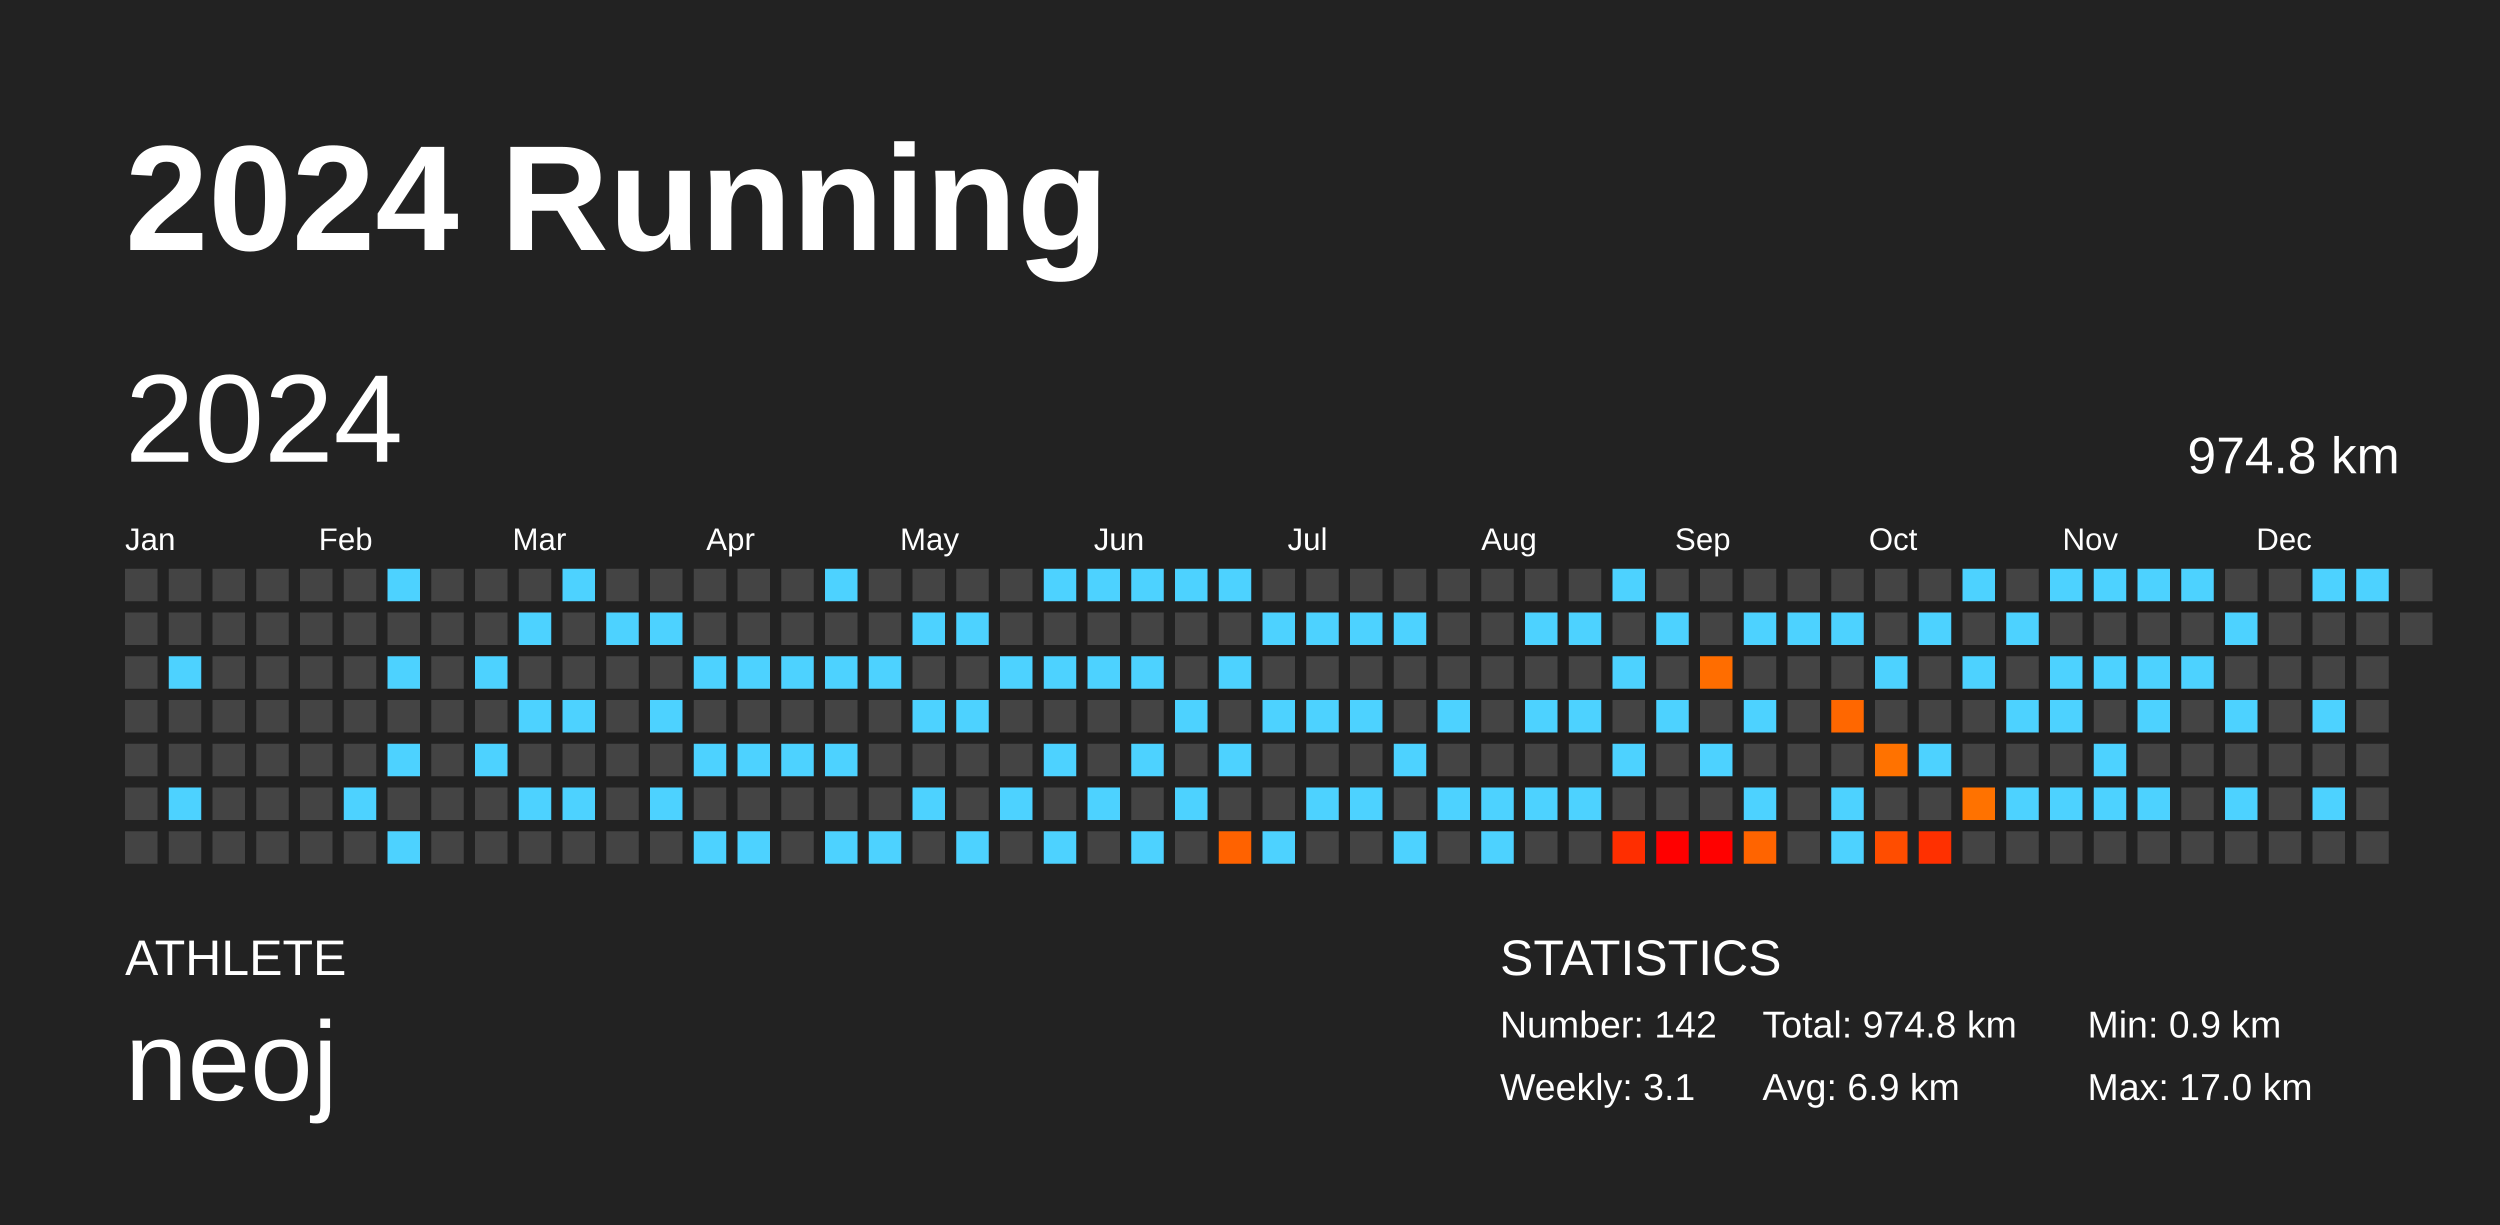
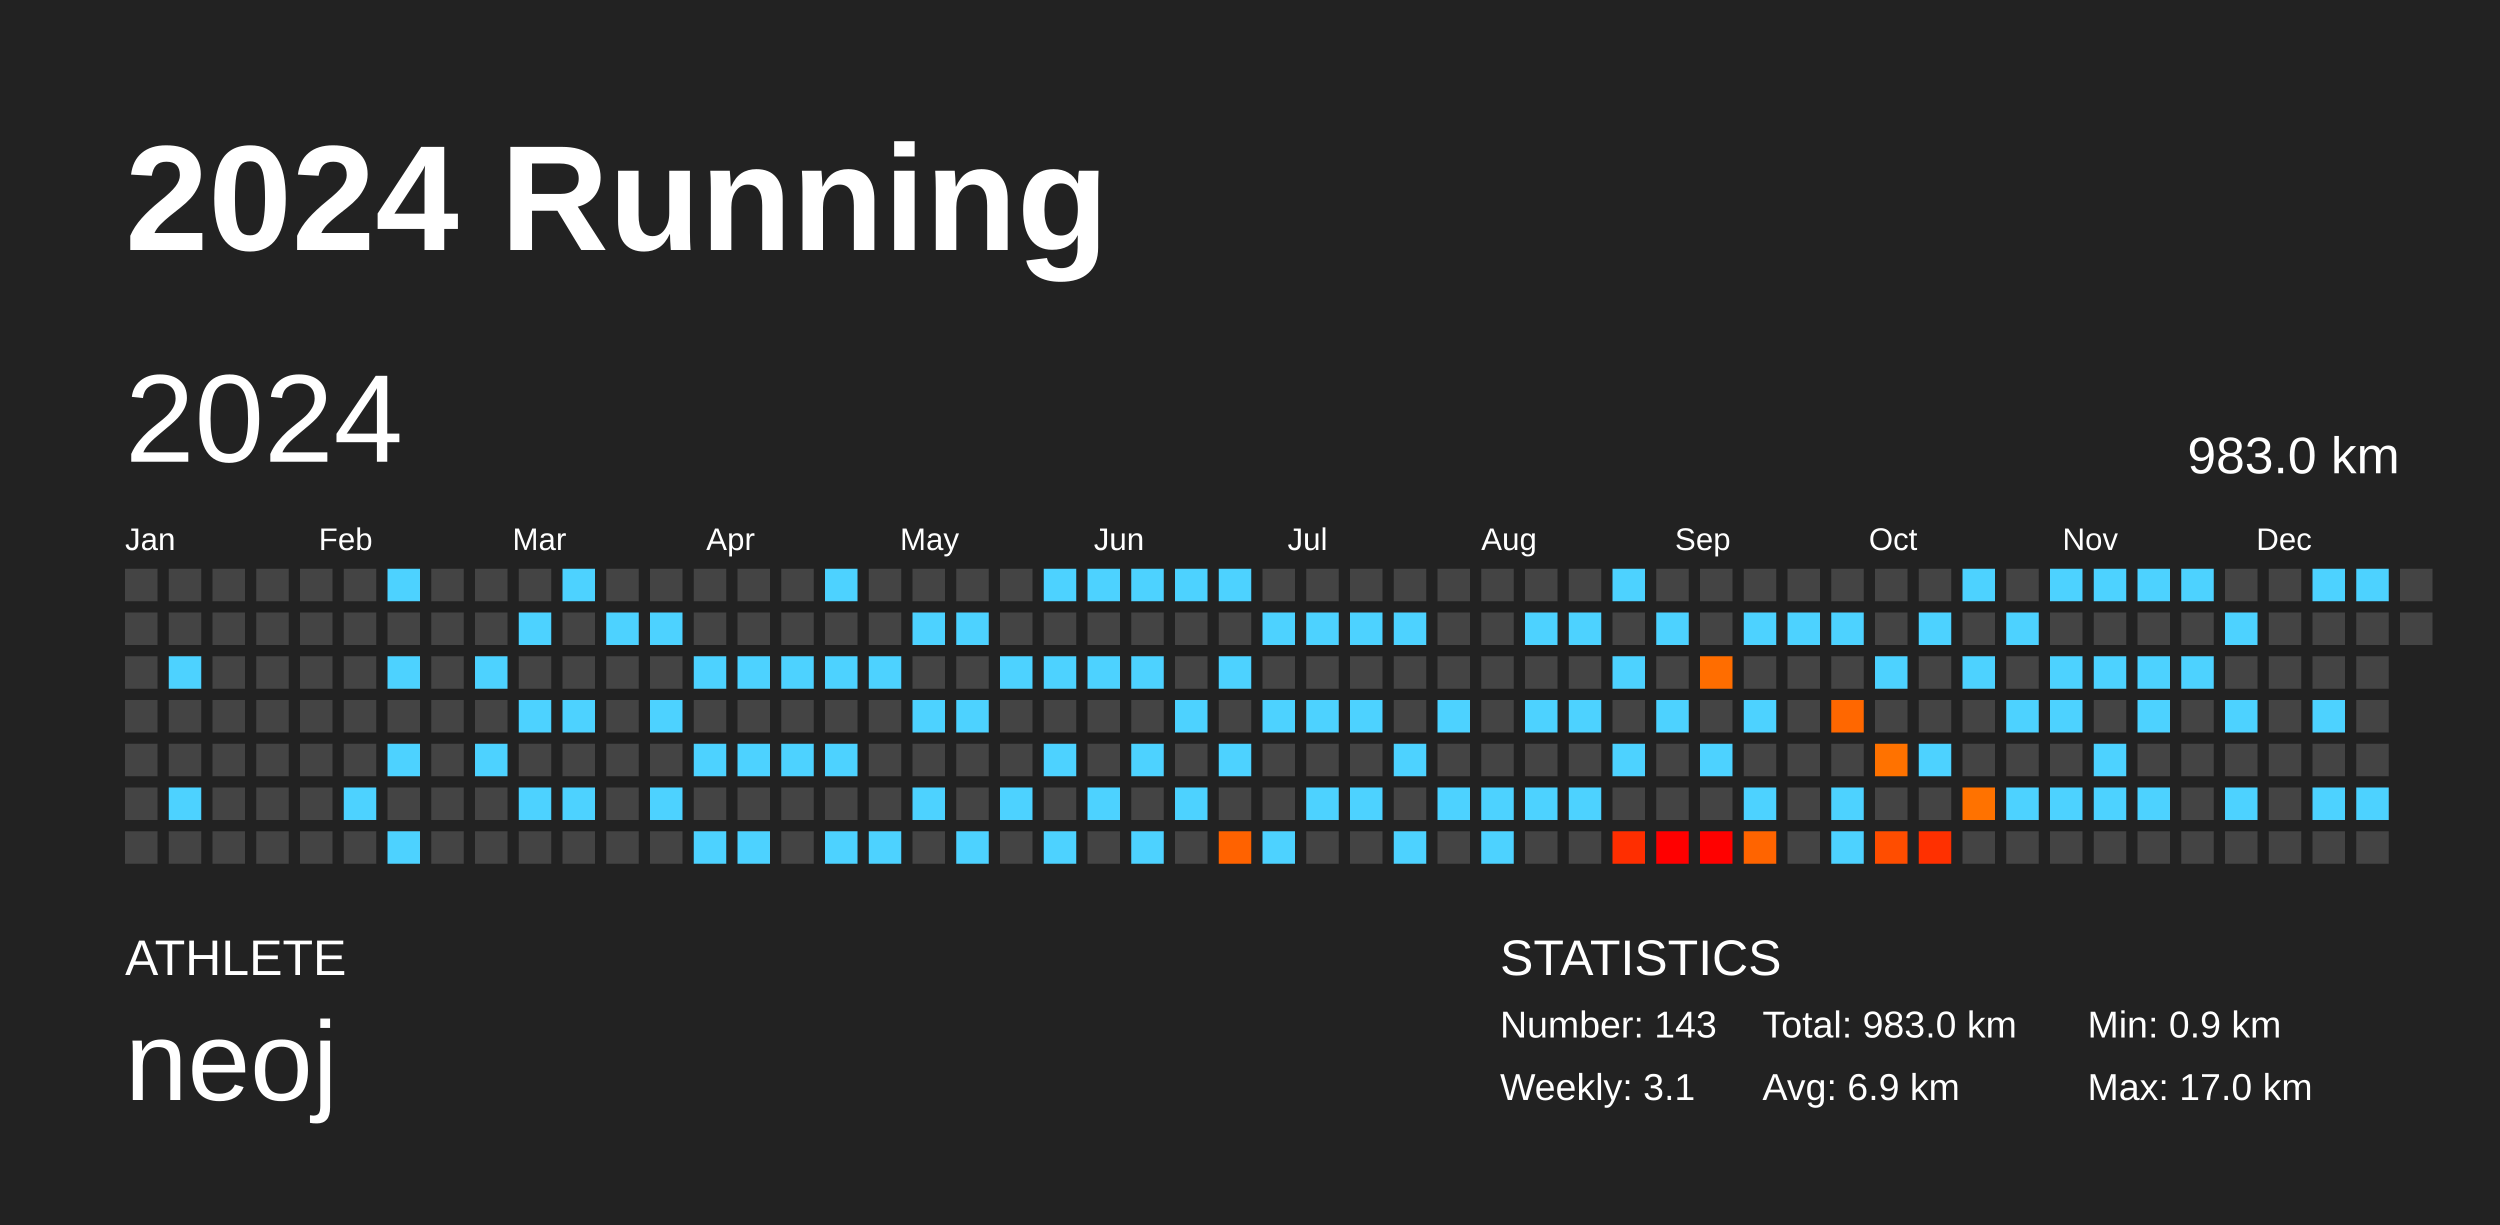
<svg xmlns="http://www.w3.org/2000/svg" baseProfile="full" height="98mm" version="1.1" viewBox="0,0,200,98" width="200mm">
  <defs />
  <rect fill="#222222" height="98" width="200" x="0" y="0" />
  <text fill="#FFFFFF" style="font-size:12px; font-family:Arial; font-weight:bold;" x="10" y="20">2024 Running</text>
  <text fill="#FFFFFF" style="font-size:4px; font-family:Arial" x="10" y="78">ATHLETE</text>
  <text fill="#FFFFFF" style="font-size:9px; font-family:Arial" x="10" y="88">neoj</text>
  <text fill="#FFFFFF" style="font-size:4px; font-family:Arial" x="120" y="78">STATISTICS</text>
-   <text fill="#FFFFFF" style="font-size:3px; font-family:Arial" x="120" y="83">Number: 142</text>
+   <text fill="#FFFFFF" style="font-size:3px; font-family:Arial" x="120" y="83">Number: 143</text>
  <text fill="#FFFFFF" style="font-size:3px; font-family:Arial" x="120" y="88">Weekly: 3.1</text>
-   <text fill="#FFFFFF" style="font-size:3px; font-family:Arial" x="141" y="83">Total: 974.8 km</text>
+   <text fill="#FFFFFF" style="font-size:3px; font-family:Arial" x="141" y="83">Total: 983.0 km</text>
  <text fill="#FFFFFF" style="font-size:3px; font-family:Arial" x="141" y="88">Avg: 6.9 km</text>
  <text fill="#FFFFFF" style="font-size:3px; font-family:Arial" x="167" y="83">Min: 0.9 km</text>
  <text fill="#FFFFFF" style="font-size:3px; font-family:Arial" x="167" y="88">Max: 17.0 km</text>
  <text dominant-baseline="hanging" fill="#FFFFFF" style="font-size:10.0px; font-family:Arial;" x="10" y="30">2024</text>
-   <text dominant-baseline="hanging" fill="#FFFFFF" style="font-size:4.125px; font-family:Arial;" x="175" y="35">974.8 km</text>
+   <text dominant-baseline="hanging" fill="#FFFFFF" style="font-size:4.125px; font-family:Arial;" x="175" y="35">983.0 km</text>
  <text fill="#FFFFFF" style="font-size:2.5px; font-family:Arial" x="10.0" y="44">Jan</text>
  <text fill="#FFFFFF" style="font-size:2.5px; font-family:Arial" x="25.5" y="44">Feb</text>
  <text fill="#FFFFFF" style="font-size:2.5px; font-family:Arial" x="41.0" y="44">Mar</text>
  <text fill="#FFFFFF" style="font-size:2.5px; font-family:Arial" x="56.5" y="44">Apr</text>
  <text fill="#FFFFFF" style="font-size:2.5px; font-family:Arial" x="72.0" y="44">May</text>
  <text fill="#FFFFFF" style="font-size:2.5px; font-family:Arial" x="87.5" y="44">Jun</text>
  <text fill="#FFFFFF" style="font-size:2.5px; font-family:Arial" x="103.0" y="44">Jul</text>
  <text fill="#FFFFFF" style="font-size:2.5px; font-family:Arial" x="118.5" y="44">Aug</text>
  <text fill="#FFFFFF" style="font-size:2.5px; font-family:Arial" x="134.0" y="44">Sep</text>
  <text fill="#FFFFFF" style="font-size:2.5px; font-family:Arial" x="149.5" y="44">Oct</text>
  <text fill="#FFFFFF" style="font-size:2.5px; font-family:Arial" x="165.0" y="44">Nov</text>
  <text fill="#FFFFFF" style="font-size:2.5px; font-family:Arial" x="180.5" y="44">Dec</text>
  <rect fill="#444444" height="2.6" width="2.6" x="10.0" y="45.5" />
  <rect fill="#444444" height="2.6" width="2.6" x="10.0" y="49.0" />
  <rect fill="#444444" height="2.6" width="2.6" x="10.0" y="52.5" />
  <rect fill="#444444" height="2.6" width="2.6" x="10.0" y="56.0" />
  <rect fill="#444444" height="2.6" width="2.6" x="10.0" y="59.5" />
  <rect fill="#444444" height="2.6" width="2.6" x="10.0" y="63.0" />
  <rect fill="#444444" height="2.6" width="2.6" x="10.0" y="66.5" />
  <rect fill="#444444" height="2.6" width="2.6" x="13.5" y="45.5" />
  <rect fill="#444444" height="2.6" width="2.6" x="13.5" y="49.0" />
  <rect fill="#4dd2ff" height="2.6" width="2.6" x="13.5" y="52.5" />
  <rect fill="#444444" height="2.6" width="2.6" x="13.5" y="56.0" />
  <rect fill="#444444" height="2.6" width="2.6" x="13.5" y="59.5" />
  <rect fill="#4dd2ff" height="2.6" width="2.6" x="13.5" y="63.0" />
  <rect fill="#444444" height="2.6" width="2.6" x="13.5" y="66.5" />
  <rect fill="#444444" height="2.6" width="2.6" x="17.0" y="45.5" />
  <rect fill="#444444" height="2.6" width="2.6" x="17.0" y="49.0" />
  <rect fill="#444444" height="2.6" width="2.6" x="17.0" y="52.5" />
  <rect fill="#444444" height="2.6" width="2.6" x="17.0" y="56.0" />
  <rect fill="#444444" height="2.6" width="2.6" x="17.0" y="59.5" />
  <rect fill="#444444" height="2.6" width="2.6" x="17.0" y="63.0" />
  <rect fill="#444444" height="2.6" width="2.6" x="17.0" y="66.5" />
  <rect fill="#444444" height="2.6" width="2.6" x="20.5" y="45.5" />
  <rect fill="#444444" height="2.6" width="2.6" x="20.5" y="49.0" />
  <rect fill="#444444" height="2.6" width="2.6" x="20.5" y="52.5" />
  <rect fill="#444444" height="2.6" width="2.6" x="20.5" y="56.0" />
  <rect fill="#444444" height="2.6" width="2.6" x="20.5" y="59.5" />
  <rect fill="#444444" height="2.6" width="2.6" x="20.5" y="63.0" />
  <rect fill="#444444" height="2.6" width="2.6" x="20.5" y="66.5" />
  <rect fill="#444444" height="2.6" width="2.6" x="24.0" y="45.5" />
  <rect fill="#444444" height="2.6" width="2.6" x="24.0" y="49.0" />
  <rect fill="#444444" height="2.6" width="2.6" x="24.0" y="52.5" />
  <rect fill="#444444" height="2.6" width="2.6" x="24.0" y="56.0" />
  <rect fill="#444444" height="2.6" width="2.6" x="24.0" y="59.5" />
  <rect fill="#444444" height="2.6" width="2.6" x="24.0" y="63.0" />
  <rect fill="#444444" height="2.6" width="2.6" x="24.0" y="66.5" />
  <rect fill="#444444" height="2.6" width="2.6" x="27.5" y="45.5" />
  <rect fill="#444444" height="2.6" width="2.6" x="27.5" y="49.0" />
  <rect fill="#444444" height="2.6" width="2.6" x="27.5" y="52.5" />
  <rect fill="#444444" height="2.6" width="2.6" x="27.5" y="56.0" />
  <rect fill="#444444" height="2.6" width="2.6" x="27.5" y="59.5" />
  <rect fill="#4dd2ff" height="2.6" width="2.6" x="27.5" y="63.0" />
  <rect fill="#444444" height="2.6" width="2.6" x="27.5" y="66.5" />
  <rect fill="#4dd2ff" height="2.6" width="2.6" x="31.0" y="45.5" />
  <rect fill="#444444" height="2.6" width="2.6" x="31.0" y="49.0" />
  <rect fill="#4dd2ff" height="2.6" width="2.6" x="31.0" y="52.5" />
  <rect fill="#444444" height="2.6" width="2.6" x="31.0" y="56.0" />
  <rect fill="#4dd2ff" height="2.6" width="2.6" x="31.0" y="59.5" />
  <rect fill="#444444" height="2.6" width="2.6" x="31.0" y="63.0" />
  <rect fill="#4dd2ff" height="2.6" width="2.6" x="31.0" y="66.5" />
  <rect fill="#444444" height="2.6" width="2.6" x="34.5" y="45.5" />
  <rect fill="#444444" height="2.6" width="2.6" x="34.5" y="49.0" />
  <rect fill="#444444" height="2.6" width="2.6" x="34.5" y="52.5" />
  <rect fill="#444444" height="2.6" width="2.6" x="34.5" y="56.0" />
  <rect fill="#444444" height="2.6" width="2.6" x="34.5" y="59.5" />
  <rect fill="#444444" height="2.6" width="2.6" x="34.5" y="63.0" />
  <rect fill="#444444" height="2.6" width="2.6" x="34.5" y="66.5" />
  <rect fill="#444444" height="2.6" width="2.6" x="38.0" y="45.5" />
  <rect fill="#444444" height="2.6" width="2.6" x="38.0" y="49.0" />
  <rect fill="#4dd2ff" height="2.6" width="2.6" x="38.0" y="52.5" />
  <rect fill="#444444" height="2.6" width="2.6" x="38.0" y="56.0" />
  <rect fill="#4dd2ff" height="2.6" width="2.6" x="38.0" y="59.5" />
  <rect fill="#444444" height="2.6" width="2.6" x="38.0" y="63.0" />
  <rect fill="#444444" height="2.6" width="2.6" x="38.0" y="66.5" />
  <rect fill="#444444" height="2.6" width="2.6" x="41.5" y="45.5" />
  <rect fill="#4dd2ff" height="2.6" width="2.6" x="41.5" y="49.0" />
  <rect fill="#444444" height="2.6" width="2.6" x="41.5" y="52.5" />
  <rect fill="#4dd2ff" height="2.6" width="2.6" x="41.5" y="56.0" />
  <rect fill="#444444" height="2.6" width="2.6" x="41.5" y="59.5" />
  <rect fill="#4dd2ff" height="2.6" width="2.6" x="41.5" y="63.0" />
  <rect fill="#444444" height="2.6" width="2.6" x="41.5" y="66.5" />
  <rect fill="#4dd2ff" height="2.6" width="2.6" x="45.0" y="45.5" />
  <rect fill="#444444" height="2.6" width="2.6" x="45.0" y="49.0" />
  <rect fill="#444444" height="2.6" width="2.6" x="45.0" y="52.5" />
  <rect fill="#4dd2ff" height="2.6" width="2.6" x="45.0" y="56.0" />
  <rect fill="#444444" height="2.6" width="2.6" x="45.0" y="59.5" />
  <rect fill="#4dd2ff" height="2.6" width="2.6" x="45.0" y="63.0" />
  <rect fill="#444444" height="2.6" width="2.6" x="45.0" y="66.5" />
  <rect fill="#444444" height="2.6" width="2.6" x="48.5" y="45.5" />
  <rect fill="#4dd2ff" height="2.6" width="2.6" x="48.5" y="49.0" />
  <rect fill="#444444" height="2.6" width="2.6" x="48.5" y="52.5" />
  <rect fill="#444444" height="2.6" width="2.6" x="48.5" y="56.0" />
  <rect fill="#444444" height="2.6" width="2.6" x="48.5" y="59.5" />
  <rect fill="#444444" height="2.6" width="2.6" x="48.5" y="63.0" />
  <rect fill="#444444" height="2.6" width="2.6" x="48.5" y="66.5" />
  <rect fill="#444444" height="2.6" width="2.6" x="52.0" y="45.5" />
  <rect fill="#4dd2ff" height="2.6" width="2.6" x="52.0" y="49.0" />
  <rect fill="#444444" height="2.6" width="2.6" x="52.0" y="52.5" />
  <rect fill="#4dd2ff" height="2.6" width="2.6" x="52.0" y="56.0" />
  <rect fill="#444444" height="2.6" width="2.6" x="52.0" y="59.5" />
  <rect fill="#4dd2ff" height="2.6" width="2.6" x="52.0" y="63.0" />
  <rect fill="#444444" height="2.6" width="2.6" x="52.0" y="66.5" />
  <rect fill="#444444" height="2.6" width="2.6" x="55.5" y="45.5" />
  <rect fill="#444444" height="2.6" width="2.6" x="55.5" y="49.0" />
  <rect fill="#4dd2ff" height="2.6" width="2.6" x="55.5" y="52.5" />
  <rect fill="#444444" height="2.6" width="2.6" x="55.5" y="56.0" />
  <rect fill="#4dd2ff" height="2.6" width="2.6" x="55.5" y="59.5" />
  <rect fill="#444444" height="2.6" width="2.6" x="55.5" y="63.0" />
  <rect fill="#4dd2ff" height="2.6" width="2.6" x="55.5" y="66.5" />
  <rect fill="#444444" height="2.6" width="2.6" x="59.0" y="45.5" />
  <rect fill="#444444" height="2.6" width="2.6" x="59.0" y="49.0" />
  <rect fill="#4dd2ff" height="2.6" width="2.6" x="59.0" y="52.5" />
  <rect fill="#444444" height="2.6" width="2.6" x="59.0" y="56.0" />
  <rect fill="#4dd2ff" height="2.6" width="2.6" x="59.0" y="59.5" />
  <rect fill="#444444" height="2.6" width="2.6" x="59.0" y="63.0" />
  <rect fill="#4dd2ff" height="2.6" width="2.6" x="59.0" y="66.5" />
  <rect fill="#444444" height="2.6" width="2.6" x="62.5" y="45.5" />
  <rect fill="#444444" height="2.6" width="2.6" x="62.5" y="49.0" />
  <rect fill="#4dd2ff" height="2.6" width="2.6" x="62.5" y="52.5" />
  <rect fill="#444444" height="2.6" width="2.6" x="62.5" y="56.0" />
  <rect fill="#4dd2ff" height="2.6" width="2.6" x="62.5" y="59.5" />
  <rect fill="#444444" height="2.6" width="2.6" x="62.5" y="63.0" />
  <rect fill="#444444" height="2.6" width="2.6" x="62.5" y="66.5" />
  <rect fill="#4dd2ff" height="2.6" width="2.6" x="66.0" y="45.5" />
  <rect fill="#444444" height="2.6" width="2.6" x="66.0" y="49.0" />
  <rect fill="#4dd2ff" height="2.6" width="2.6" x="66.0" y="52.5" />
  <rect fill="#444444" height="2.6" width="2.6" x="66.0" y="56.0" />
  <rect fill="#4dd2ff" height="2.6" width="2.6" x="66.0" y="59.5" />
  <rect fill="#444444" height="2.6" width="2.6" x="66.0" y="63.0" />
  <rect fill="#4dd2ff" height="2.6" width="2.6" x="66.0" y="66.5" />
  <rect fill="#444444" height="2.6" width="2.6" x="69.5" y="45.5" />
  <rect fill="#444444" height="2.6" width="2.6" x="69.5" y="49.0" />
  <rect fill="#4dd2ff" height="2.6" width="2.6" x="69.5" y="52.5" />
  <rect fill="#444444" height="2.6" width="2.6" x="69.5" y="56.0" />
  <rect fill="#444444" height="2.6" width="2.6" x="69.5" y="59.5" />
  <rect fill="#444444" height="2.6" width="2.6" x="69.5" y="63.0" />
  <rect fill="#4dd2ff" height="2.6" width="2.6" x="69.5" y="66.5" />
  <rect fill="#444444" height="2.6" width="2.6" x="73.0" y="45.5" />
  <rect fill="#4dd2ff" height="2.6" width="2.6" x="73.0" y="49.0" />
  <rect fill="#444444" height="2.6" width="2.6" x="73.0" y="52.5" />
  <rect fill="#4dd2ff" height="2.6" width="2.6" x="73.0" y="56.0" />
  <rect fill="#444444" height="2.6" width="2.6" x="73.0" y="59.5" />
  <rect fill="#4dd2ff" height="2.6" width="2.6" x="73.0" y="63.0" />
  <rect fill="#444444" height="2.6" width="2.6" x="73.0" y="66.5" />
  <rect fill="#444444" height="2.6" width="2.6" x="76.5" y="45.5" />
  <rect fill="#4dd2ff" height="2.6" width="2.6" x="76.5" y="49.0" />
  <rect fill="#444444" height="2.6" width="2.6" x="76.5" y="52.5" />
  <rect fill="#4dd2ff" height="2.6" width="2.6" x="76.5" y="56.0" />
  <rect fill="#444444" height="2.6" width="2.6" x="76.5" y="59.5" />
  <rect fill="#444444" height="2.6" width="2.6" x="76.5" y="63.0" />
  <rect fill="#4dd2ff" height="2.6" width="2.6" x="76.5" y="66.5" />
  <rect fill="#444444" height="2.6" width="2.6" x="80.0" y="45.5" />
  <rect fill="#444444" height="2.6" width="2.6" x="80.0" y="49.0" />
  <rect fill="#4dd2ff" height="2.6" width="2.6" x="80.0" y="52.5" />
  <rect fill="#444444" height="2.6" width="2.6" x="80.0" y="56.0" />
  <rect fill="#444444" height="2.6" width="2.6" x="80.0" y="59.5" />
  <rect fill="#4dd2ff" height="2.6" width="2.6" x="80.0" y="63.0" />
  <rect fill="#444444" height="2.6" width="2.6" x="80.0" y="66.5" />
  <rect fill="#4dd2ff" height="2.6" width="2.6" x="83.5" y="45.5" />
  <rect fill="#444444" height="2.6" width="2.6" x="83.5" y="49.0" />
  <rect fill="#4dd2ff" height="2.6" width="2.6" x="83.5" y="52.5" />
  <rect fill="#444444" height="2.6" width="2.6" x="83.5" y="56.0" />
  <rect fill="#4dd2ff" height="2.6" width="2.6" x="83.5" y="59.5" />
  <rect fill="#444444" height="2.6" width="2.6" x="83.5" y="63.0" />
  <rect fill="#4dd2ff" height="2.6" width="2.6" x="83.5" y="66.5" />
  <rect fill="#4dd2ff" height="2.6" width="2.6" x="87.0" y="45.5" />
  <rect fill="#444444" height="2.6" width="2.6" x="87.0" y="49.0" />
  <rect fill="#4dd2ff" height="2.6" width="2.6" x="87.0" y="52.5" />
  <rect fill="#444444" height="2.6" width="2.6" x="87.0" y="56.0" />
  <rect fill="#444444" height="2.6" width="2.6" x="87.0" y="59.5" />
  <rect fill="#4dd2ff" height="2.6" width="2.6" x="87.0" y="63.0" />
  <rect fill="#444444" height="2.6" width="2.6" x="87.0" y="66.5" />
  <rect fill="#4dd2ff" height="2.6" width="2.6" x="90.5" y="45.5" />
  <rect fill="#444444" height="2.6" width="2.6" x="90.5" y="49.0" />
  <rect fill="#4dd2ff" height="2.6" width="2.6" x="90.5" y="52.5" />
  <rect fill="#444444" height="2.6" width="2.6" x="90.5" y="56.0" />
  <rect fill="#4dd2ff" height="2.6" width="2.6" x="90.5" y="59.5" />
  <rect fill="#444444" height="2.6" width="2.6" x="90.5" y="63.0" />
  <rect fill="#4dd2ff" height="2.6" width="2.6" x="90.5" y="66.5" />
  <rect fill="#4dd2ff" height="2.6" width="2.6" x="94.0" y="45.5" />
  <rect fill="#444444" height="2.6" width="2.6" x="94.0" y="49.0" />
  <rect fill="#444444" height="2.6" width="2.6" x="94.0" y="52.5" />
  <rect fill="#4dd2ff" height="2.6" width="2.6" x="94.0" y="56.0" />
  <rect fill="#444444" height="2.6" width="2.6" x="94.0" y="59.5" />
  <rect fill="#4dd2ff" height="2.6" width="2.6" x="94.0" y="63.0" />
  <rect fill="#444444" height="2.6" width="2.6" x="94.0" y="66.5" />
  <rect fill="#4dd2ff" height="2.6" width="2.6" x="97.5" y="45.5" />
  <rect fill="#444444" height="2.6" width="2.6" x="97.5" y="49.0" />
  <rect fill="#4dd2ff" height="2.6" width="2.6" x="97.5" y="52.5" />
  <rect fill="#444444" height="2.6" width="2.6" x="97.5" y="56.0" />
  <rect fill="#4dd2ff" height="2.6" width="2.6" x="97.5" y="59.5" />
  <rect fill="#444444" height="2.6" width="2.6" x="97.5" y="63.0" />
  <rect fill="#ff6200" height="2.6" width="2.6" x="97.5" y="66.5" />
  <rect fill="#444444" height="2.6" width="2.6" x="101.0" y="45.5" />
  <rect fill="#4dd2ff" height="2.6" width="2.6" x="101.0" y="49.0" />
  <rect fill="#444444" height="2.6" width="2.6" x="101.0" y="52.5" />
  <rect fill="#4dd2ff" height="2.6" width="2.6" x="101.0" y="56.0" />
  <rect fill="#444444" height="2.6" width="2.6" x="101.0" y="59.5" />
  <rect fill="#444444" height="2.6" width="2.6" x="101.0" y="63.0" />
  <rect fill="#4dd2ff" height="2.6" width="2.6" x="101.0" y="66.5" />
  <rect fill="#444444" height="2.6" width="2.6" x="104.5" y="45.5" />
  <rect fill="#4dd2ff" height="2.6" width="2.6" x="104.5" y="49.0" />
  <rect fill="#444444" height="2.6" width="2.6" x="104.5" y="52.5" />
  <rect fill="#4dd2ff" height="2.6" width="2.6" x="104.5" y="56.0" />
  <rect fill="#444444" height="2.6" width="2.6" x="104.5" y="59.5" />
  <rect fill="#4dd2ff" height="2.6" width="2.6" x="104.5" y="63.0" />
  <rect fill="#444444" height="2.6" width="2.6" x="104.5" y="66.5" />
  <rect fill="#444444" height="2.6" width="2.6" x="108.0" y="45.5" />
  <rect fill="#4dd2ff" height="2.6" width="2.6" x="108.0" y="49.0" />
  <rect fill="#444444" height="2.6" width="2.6" x="108.0" y="52.5" />
  <rect fill="#4dd2ff" height="2.6" width="2.6" x="108.0" y="56.0" />
  <rect fill="#444444" height="2.6" width="2.6" x="108.0" y="59.5" />
  <rect fill="#4dd2ff" height="2.6" width="2.6" x="108.0" y="63.0" />
  <rect fill="#444444" height="2.6" width="2.6" x="108.0" y="66.5" />
  <rect fill="#444444" height="2.6" width="2.6" x="111.5" y="45.5" />
  <rect fill="#4dd2ff" height="2.6" width="2.6" x="111.5" y="49.0" />
  <rect fill="#444444" height="2.6" width="2.6" x="111.5" y="52.5" />
  <rect fill="#444444" height="2.6" width="2.6" x="111.5" y="56.0" />
  <rect fill="#4dd2ff" height="2.6" width="2.6" x="111.5" y="59.5" />
  <rect fill="#444444" height="2.6" width="2.6" x="111.5" y="63.0" />
  <rect fill="#4dd2ff" height="2.6" width="2.6" x="111.5" y="66.5" />
  <rect fill="#444444" height="2.6" width="2.6" x="115.0" y="45.5" />
  <rect fill="#444444" height="2.6" width="2.6" x="115.0" y="49.0" />
  <rect fill="#444444" height="2.6" width="2.6" x="115.0" y="52.5" />
  <rect fill="#4dd2ff" height="2.6" width="2.6" x="115.0" y="56.0" />
  <rect fill="#444444" height="2.6" width="2.6" x="115.0" y="59.5" />
  <rect fill="#4dd2ff" height="2.6" width="2.6" x="115.0" y="63.0" />
  <rect fill="#444444" height="2.6" width="2.6" x="115.0" y="66.5" />
  <rect fill="#444444" height="2.6" width="2.6" x="118.5" y="45.5" />
  <rect fill="#444444" height="2.6" width="2.6" x="118.5" y="49.0" />
  <rect fill="#444444" height="2.6" width="2.6" x="118.5" y="52.5" />
  <rect fill="#444444" height="2.6" width="2.6" x="118.5" y="56.0" />
  <rect fill="#444444" height="2.6" width="2.6" x="118.5" y="59.5" />
  <rect fill="#4dd2ff" height="2.6" width="2.6" x="118.5" y="63.0" />
  <rect fill="#4dd2ff" height="2.6" width="2.6" x="118.5" y="66.5" />
  <rect fill="#444444" height="2.6" width="2.6" x="122.0" y="45.5" />
  <rect fill="#4dd2ff" height="2.6" width="2.6" x="122.0" y="49.0" />
  <rect fill="#444444" height="2.6" width="2.6" x="122.0" y="52.5" />
  <rect fill="#4dd2ff" height="2.6" width="2.6" x="122.0" y="56.0" />
  <rect fill="#444444" height="2.6" width="2.6" x="122.0" y="59.5" />
  <rect fill="#4dd2ff" height="2.6" width="2.6" x="122.0" y="63.0" />
  <rect fill="#444444" height="2.6" width="2.6" x="122.0" y="66.5" />
  <rect fill="#444444" height="2.6" width="2.6" x="125.5" y="45.5" />
  <rect fill="#4dd2ff" height="2.6" width="2.6" x="125.5" y="49.0" />
  <rect fill="#444444" height="2.6" width="2.6" x="125.5" y="52.5" />
  <rect fill="#4dd2ff" height="2.6" width="2.6" x="125.5" y="56.0" />
  <rect fill="#444444" height="2.6" width="2.6" x="125.5" y="59.5" />
  <rect fill="#4dd2ff" height="2.6" width="2.6" x="125.5" y="63.0" />
  <rect fill="#444444" height="2.6" width="2.6" x="125.5" y="66.5" />
  <rect fill="#4dd2ff" height="2.6" width="2.6" x="129.0" y="45.5" />
  <rect fill="#444444" height="2.6" width="2.6" x="129.0" y="49.0" />
  <rect fill="#4dd2ff" height="2.6" width="2.6" x="129.0" y="52.5" />
  <rect fill="#444444" height="2.6" width="2.6" x="129.0" y="56.0" />
  <rect fill="#4dd2ff" height="2.6" width="2.6" x="129.0" y="59.5" />
  <rect fill="#444444" height="2.6" width="2.6" x="129.0" y="63.0" />
  <rect fill="#ff2e00" height="2.6" width="2.6" x="129.0" y="66.5" />
  <rect fill="#444444" height="2.6" width="2.6" x="132.5" y="45.5" />
  <rect fill="#4dd2ff" height="2.6" width="2.6" x="132.5" y="49.0" />
  <rect fill="#444444" height="2.6" width="2.6" x="132.5" y="52.5" />
  <rect fill="#4dd2ff" height="2.6" width="2.6" x="132.5" y="56.0" />
  <rect fill="#444444" height="2.6" width="2.6" x="132.5" y="59.5" />
  <rect fill="#444444" height="2.6" width="2.6" x="132.5" y="63.0" />
  <rect fill="#ff0000" height="2.6" width="2.6" x="132.5" y="66.5" />
  <rect fill="#444444" height="2.6" width="2.6" x="136.0" y="45.5" />
  <rect fill="#444444" height="2.6" width="2.6" x="136.0" y="49.0" />
  <rect fill="#ff6d00" height="2.6" width="2.6" x="136.0" y="52.5" />
  <rect fill="#444444" height="2.6" width="2.6" x="136.0" y="56.0" />
  <rect fill="#4dd2ff" height="2.6" width="2.6" x="136.0" y="59.5" />
  <rect fill="#444444" height="2.6" width="2.6" x="136.0" y="63.0" />
  <rect fill="#ff0100" height="2.6" width="2.6" x="136.0" y="66.5" />
  <rect fill="#444444" height="2.6" width="2.6" x="139.5" y="45.5" />
  <rect fill="#4dd2ff" height="2.6" width="2.6" x="139.5" y="49.0" />
  <rect fill="#444444" height="2.6" width="2.6" x="139.5" y="52.5" />
  <rect fill="#4dd2ff" height="2.6" width="2.6" x="139.5" y="56.0" />
  <rect fill="#444444" height="2.6" width="2.6" x="139.5" y="59.5" />
  <rect fill="#4dd2ff" height="2.6" width="2.6" x="139.5" y="63.0" />
  <rect fill="#ff6400" height="2.6" width="2.6" x="139.5" y="66.5" />
  <rect fill="#444444" height="2.6" width="2.6" x="143.0" y="45.5" />
  <rect fill="#4dd2ff" height="2.6" width="2.6" x="143.0" y="49.0" />
  <rect fill="#444444" height="2.6" width="2.6" x="143.0" y="52.5" />
  <rect fill="#444444" height="2.6" width="2.6" x="143.0" y="56.0" />
  <rect fill="#444444" height="2.6" width="2.6" x="143.0" y="59.5" />
  <rect fill="#444444" height="2.6" width="2.6" x="143.0" y="63.0" />
  <rect fill="#444444" height="2.6" width="2.6" x="143.0" y="66.5" />
  <rect fill="#444444" height="2.6" width="2.6" x="146.5" y="45.5" />
  <rect fill="#4dd2ff" height="2.6" width="2.6" x="146.5" y="49.0" />
  <rect fill="#444444" height="2.6" width="2.6" x="146.5" y="52.5" />
  <rect fill="#ff6700" height="2.6" width="2.6" x="146.5" y="56.0" />
  <rect fill="#444444" height="2.6" width="2.6" x="146.5" y="59.5" />
  <rect fill="#4dd2ff" height="2.6" width="2.6" x="146.5" y="63.0" />
  <rect fill="#4dd2ff" height="2.6" width="2.6" x="146.5" y="66.5" />
  <rect fill="#444444" height="2.6" width="2.6" x="150.0" y="45.5" />
  <rect fill="#444444" height="2.6" width="2.6" x="150.0" y="49.0" />
  <rect fill="#4dd2ff" height="2.6" width="2.6" x="150.0" y="52.5" />
  <rect fill="#444444" height="2.6" width="2.6" x="150.0" y="56.0" />
  <rect fill="#ff7200" height="2.6" width="2.6" x="150.0" y="59.5" />
  <rect fill="#444444" height="2.6" width="2.6" x="150.0" y="63.0" />
  <rect fill="#ff4d00" height="2.6" width="2.6" x="150.0" y="66.5" />
  <rect fill="#444444" height="2.6" width="2.6" x="153.5" y="45.5" />
  <rect fill="#4dd2ff" height="2.6" width="2.6" x="153.5" y="49.0" />
  <rect fill="#444444" height="2.6" width="2.6" x="153.5" y="52.5" />
  <rect fill="#444444" height="2.6" width="2.6" x="153.5" y="56.0" />
  <rect fill="#4dd2ff" height="2.6" width="2.6" x="153.5" y="59.5" />
  <rect fill="#444444" height="2.6" width="2.6" x="153.5" y="63.0" />
  <rect fill="#ff3000" height="2.6" width="2.6" x="153.5" y="66.5" />
  <rect fill="#4dd2ff" height="2.6" width="2.6" x="157.0" y="45.5" />
  <rect fill="#444444" height="2.6" width="2.6" x="157.0" y="49.0" />
  <rect fill="#4dd2ff" height="2.6" width="2.6" x="157.0" y="52.5" />
  <rect fill="#444444" height="2.6" width="2.6" x="157.0" y="56.0" />
  <rect fill="#444444" height="2.6" width="2.6" x="157.0" y="59.5" />
  <rect fill="#ff7200" height="2.6" width="2.6" x="157.0" y="63.0" />
  <rect fill="#444444" height="2.6" width="2.6" x="157.0" y="66.5" />
  <rect fill="#444444" height="2.6" width="2.6" x="160.5" y="45.5" />
  <rect fill="#4dd2ff" height="2.6" width="2.6" x="160.5" y="49.0" />
  <rect fill="#444444" height="2.6" width="2.6" x="160.5" y="52.5" />
  <rect fill="#4dd2ff" height="2.6" width="2.6" x="160.5" y="56.0" />
  <rect fill="#444444" height="2.6" width="2.6" x="160.5" y="59.5" />
  <rect fill="#4dd2ff" height="2.6" width="2.6" x="160.5" y="63.0" />
  <rect fill="#444444" height="2.6" width="2.6" x="160.5" y="66.5" />
  <rect fill="#4dd2ff" height="2.6" width="2.6" x="164.0" y="45.5" />
  <rect fill="#444444" height="2.6" width="2.6" x="164.0" y="49.0" />
  <rect fill="#4dd2ff" height="2.6" width="2.6" x="164.0" y="52.5" />
  <rect fill="#4dd2ff" height="2.6" width="2.6" x="164.0" y="56.0" />
  <rect fill="#444444" height="2.6" width="2.6" x="164.0" y="59.5" />
  <rect fill="#4dd2ff" height="2.6" width="2.6" x="164.0" y="63.0" />
  <rect fill="#444444" height="2.6" width="2.6" x="164.0" y="66.5" />
  <rect fill="#4dd2ff" height="2.6" width="2.6" x="167.5" y="45.5" />
  <rect fill="#444444" height="2.6" width="2.6" x="167.5" y="49.0" />
  <rect fill="#4dd2ff" height="2.6" width="2.6" x="167.5" y="52.5" />
  <rect fill="#444444" height="2.6" width="2.6" x="167.5" y="56.0" />
  <rect fill="#4dd2ff" height="2.6" width="2.6" x="167.5" y="59.5" />
  <rect fill="#4dd2ff" height="2.6" width="2.6" x="167.5" y="63.0" />
  <rect fill="#444444" height="2.6" width="2.6" x="167.5" y="66.5" />
  <rect fill="#4dd2ff" height="2.6" width="2.6" x="171.0" y="45.5" />
  <rect fill="#444444" height="2.6" width="2.6" x="171.0" y="49.0" />
  <rect fill="#4dd2ff" height="2.6" width="2.6" x="171.0" y="52.5" />
  <rect fill="#4dd2ff" height="2.6" width="2.6" x="171.0" y="56.0" />
  <rect fill="#444444" height="2.6" width="2.6" x="171.0" y="59.5" />
  <rect fill="#4dd2ff" height="2.6" width="2.6" x="171.0" y="63.0" />
  <rect fill="#444444" height="2.6" width="2.6" x="171.0" y="66.5" />
  <rect fill="#4dd2ff" height="2.6" width="2.6" x="174.5" y="45.5" />
  <rect fill="#444444" height="2.6" width="2.6" x="174.5" y="49.0" />
  <rect fill="#4dd2ff" height="2.6" width="2.6" x="174.5" y="52.5" />
  <rect fill="#444444" height="2.6" width="2.6" x="174.5" y="56.0" />
  <rect fill="#444444" height="2.6" width="2.6" x="174.5" y="59.5" />
  <rect fill="#444444" height="2.6" width="2.6" x="174.5" y="63.0" />
  <rect fill="#444444" height="2.6" width="2.6" x="174.5" y="66.5" />
  <rect fill="#444444" height="2.6" width="2.6" x="178.0" y="45.5" />
  <rect fill="#4dd2ff" height="2.6" width="2.6" x="178.0" y="49.0" />
  <rect fill="#444444" height="2.6" width="2.6" x="178.0" y="52.5" />
  <rect fill="#4dd2ff" height="2.6" width="2.6" x="178.0" y="56.0" />
  <rect fill="#444444" height="2.6" width="2.6" x="178.0" y="59.5" />
  <rect fill="#4dd2ff" height="2.6" width="2.6" x="178.0" y="63.0" />
  <rect fill="#444444" height="2.6" width="2.6" x="178.0" y="66.5" />
  <rect fill="#444444" height="2.6" width="2.6" x="181.5" y="45.5" />
  <rect fill="#444444" height="2.6" width="2.6" x="181.5" y="49.0" />
  <rect fill="#444444" height="2.6" width="2.6" x="181.5" y="52.5" />
  <rect fill="#444444" height="2.6" width="2.6" x="181.5" y="56.0" />
  <rect fill="#444444" height="2.6" width="2.6" x="181.5" y="59.5" />
  <rect fill="#444444" height="2.6" width="2.6" x="181.5" y="63.0" />
  <rect fill="#444444" height="2.6" width="2.6" x="181.5" y="66.5" />
  <rect fill="#4dd2ff" height="2.6" width="2.6" x="185.0" y="45.5" />
  <rect fill="#444444" height="2.6" width="2.6" x="185.0" y="49.0" />
  <rect fill="#444444" height="2.6" width="2.6" x="185.0" y="52.5" />
  <rect fill="#4dd2ff" height="2.6" width="2.6" x="185.0" y="56.0" />
  <rect fill="#444444" height="2.6" width="2.6" x="185.0" y="59.5" />
  <rect fill="#4dd2ff" height="2.6" width="2.6" x="185.0" y="63.0" />
  <rect fill="#444444" height="2.6" width="2.6" x="185.0" y="66.5" />
  <rect fill="#4dd2ff" height="2.6" width="2.6" x="188.5" y="45.5" />
  <rect fill="#444444" height="2.6" width="2.6" x="188.5" y="49.0" />
  <rect fill="#444444" height="2.6" width="2.6" x="188.5" y="52.5" />
  <rect fill="#444444" height="2.6" width="2.6" x="188.5" y="56.0" />
  <rect fill="#444444" height="2.6" width="2.6" x="188.5" y="59.5" />
-   <rect fill="#444444" height="2.6" width="2.6" x="188.5" y="63.0" />
+   <rect fill="#4dd2ff" height="2.6" width="2.6" x="188.5" y="63.0" />
  <rect fill="#444444" height="2.6" width="2.6" x="188.5" y="66.5" />
  <rect fill="#444444" height="2.6" width="2.6" x="192.0" y="45.5" />
  <rect fill="#444444" height="2.6" width="2.6" x="192.0" y="49.0" />
</svg>
